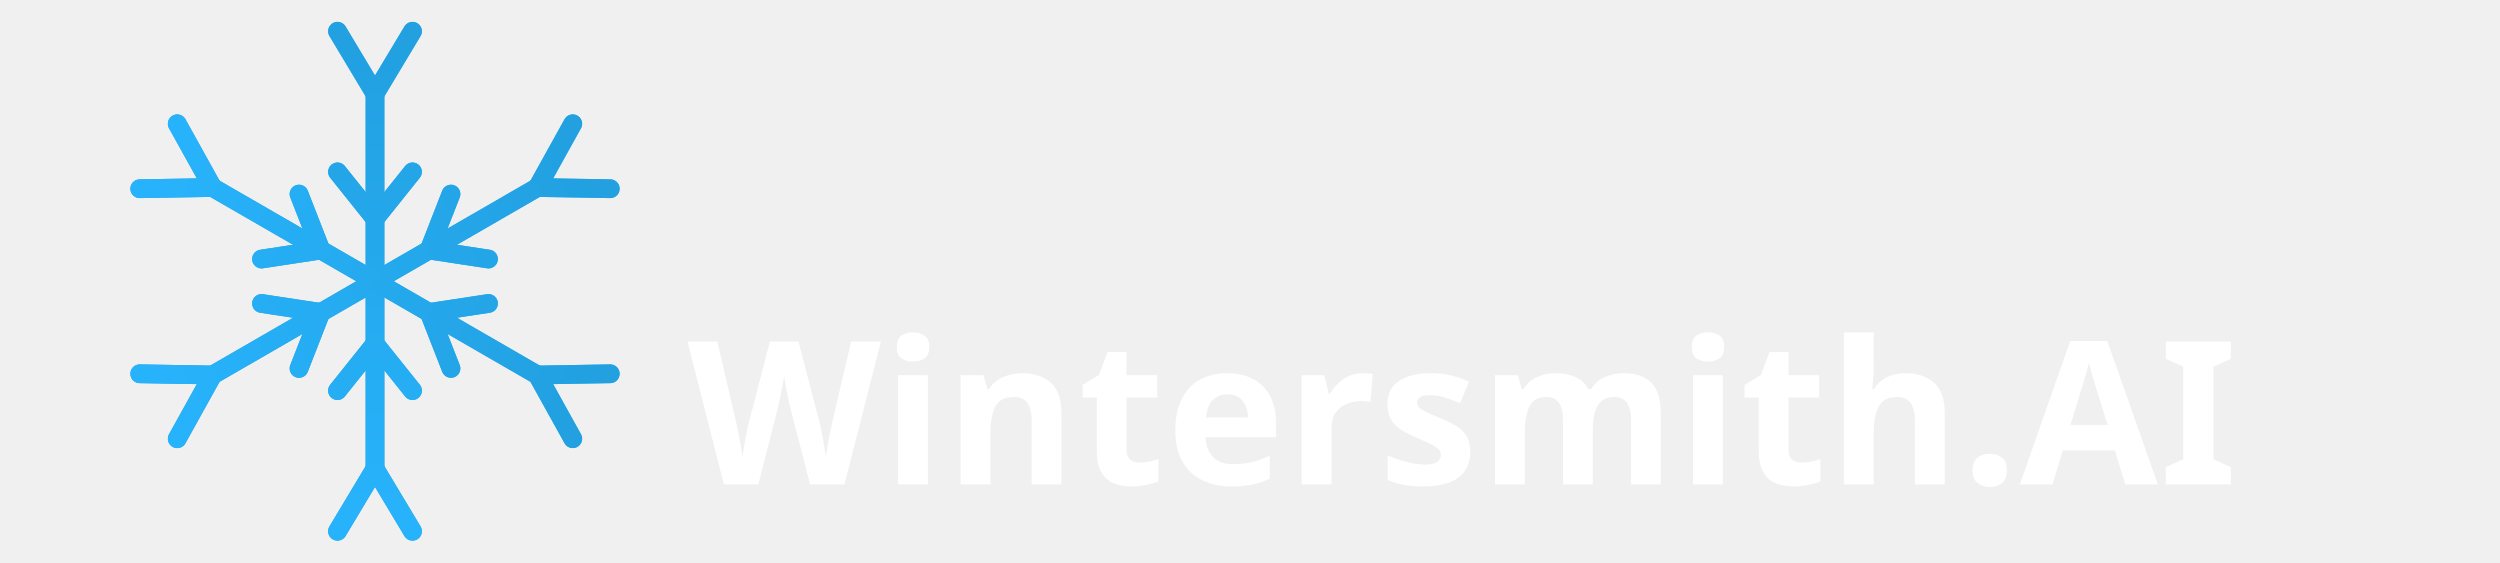
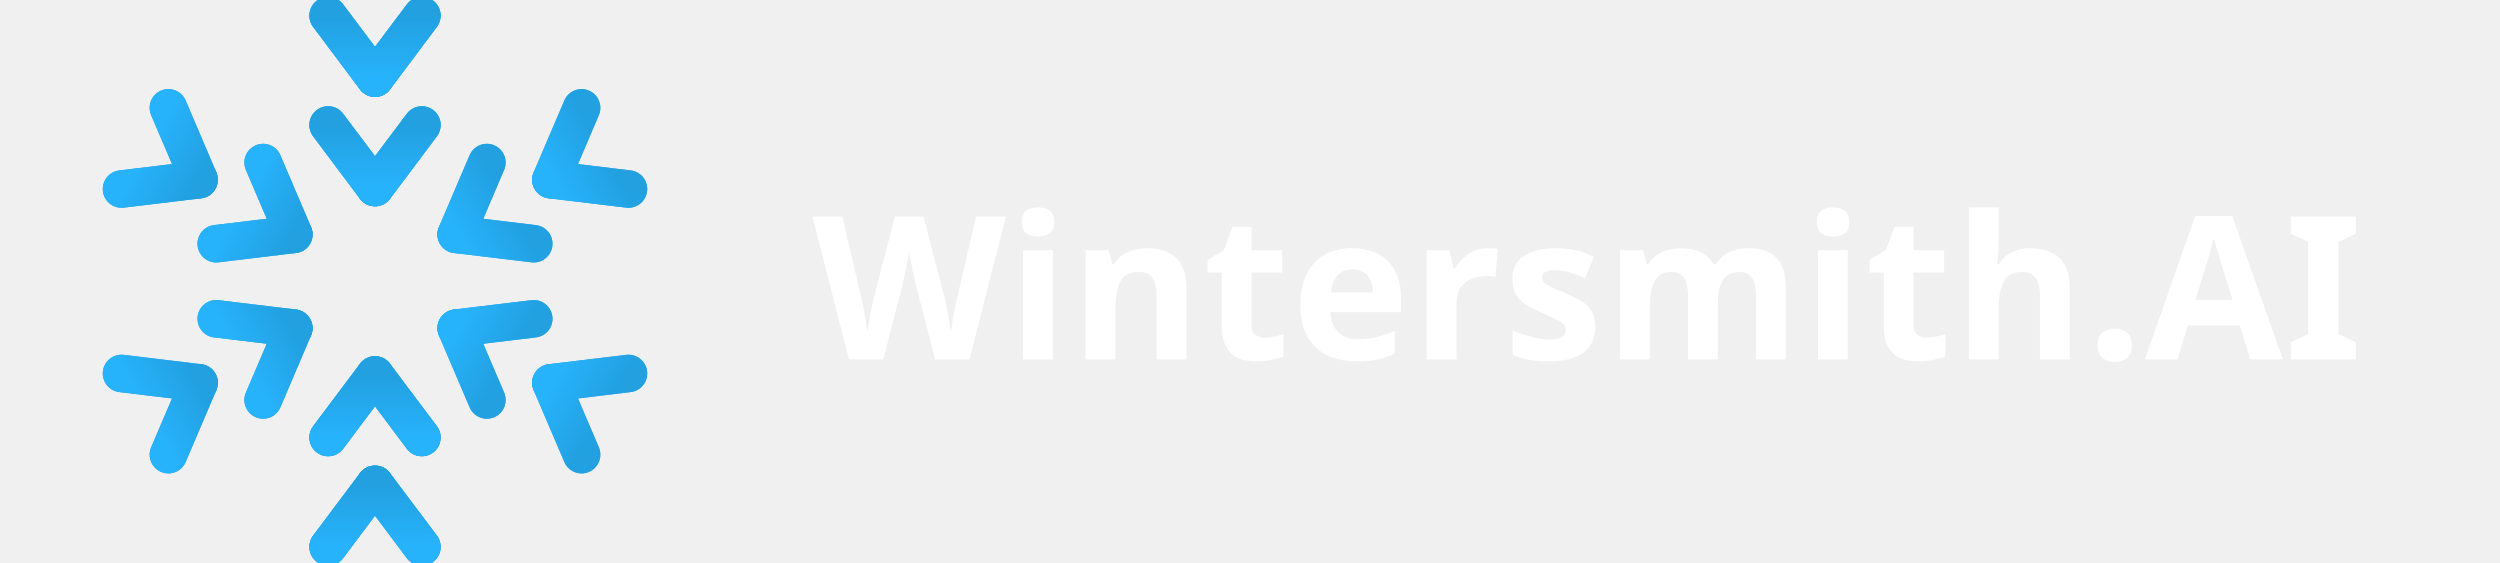
- <svg xmlns="http://www.w3.org/2000/svg" viewBox="0 0 800 180" width="800" height="180" preserveAspectRatio="xMidYMid meet">
+ <svg xmlns="http://www.w3.org/2000/svg" width="800" height="180" viewBox="0 0 800 180" preserveAspectRatio="xMidYMid meet">
  <defs>
-     <linearGradient id="flakeGradient" x1="0" y1="-80" x2="0" y2="80" gradientUnits="userSpaceOnUse">
+     <linearGradient id="flakeGradient" x1="0%" y1="0%" x2="0%" y2="100%">
      <stop offset="0%" stop-color="#27B3FC" />
      <stop offset="100%" stop-color="#22A0E0" />
    </linearGradient>
-     <g id="flakeArm" stroke="url(#flakeGradient)" stroke-width="6" stroke-linecap="round">
-       <line x1="0" y1="-60" x2="0" y2="60" />
-       <line x1="0" y1="-60" x2="12" y2="-80" />
-       <line x1="0" y1="-60" x2="-12" y2="-80" />
-       <line x1="0" y1="60" x2="12" y2="80" />
-       <line x1="0" y1="60" x2="-12" y2="80" />
-       <line x1="0" y1="-20" x2="12" y2="-35" />
-       <line x1="0" y1="-20" x2="-12" y2="-35" />
-       <line x1="0" y1="20" x2="12" y2="35" />
-       <line x1="0" y1="20" x2="-12" y2="35" />
-     </g>
  </defs>
  <g transform="translate(120,90)">
-     <use href="#flakeArm" />
+     <g id="flakeArm" stroke="url(#flakeGradient)" stroke-width="12" stroke-linecap="round" fill="none">
+       <line x1="0" y1="-70" x2="0" y2="70" />
+       <line x1="0" y1="-65" x2="15" y2="-85" />
+       <line x1="0" y1="-65" x2="-15" y2="-85" />
+       <line x1="0" y1="-30" x2="15" y2="-50" />
+       <line x1="0" y1="-30" x2="-15" y2="-50" />
+       <line x1="0" y1="30" x2="15" y2="50" />
+       <line x1="0" y1="30" x2="-15" y2="50" />
+       <line x1="0" y1="65" x2="15" y2="85" />
+       <line x1="0" y1="65" x2="-15" y2="85" />
+     </g>
+     <use href="#flakeArm" transform="rotate(0)" />
    <use href="#flakeArm" transform="rotate(60)" />
    <use href="#flakeArm" transform="rotate(120)" />
    <use href="#flakeArm" transform="rotate(180)" />
    <use href="#flakeArm" transform="rotate(240)" />
    <use href="#flakeArm" transform="rotate(300)" />
  </g>
-   <text x="220" y="155" font-family="Montserrat, sans-serif" font-size="64" font-weight="700" fill="#FFFFFF" letter-spacing="0.5">
+   <text x="260" y="115" font-family="Montserrat, sans-serif" font-size="64" font-weight="600" fill="#FFFFFF" letter-spacing="0.5">
    Wintersmith.AI
  </text>
</svg>
